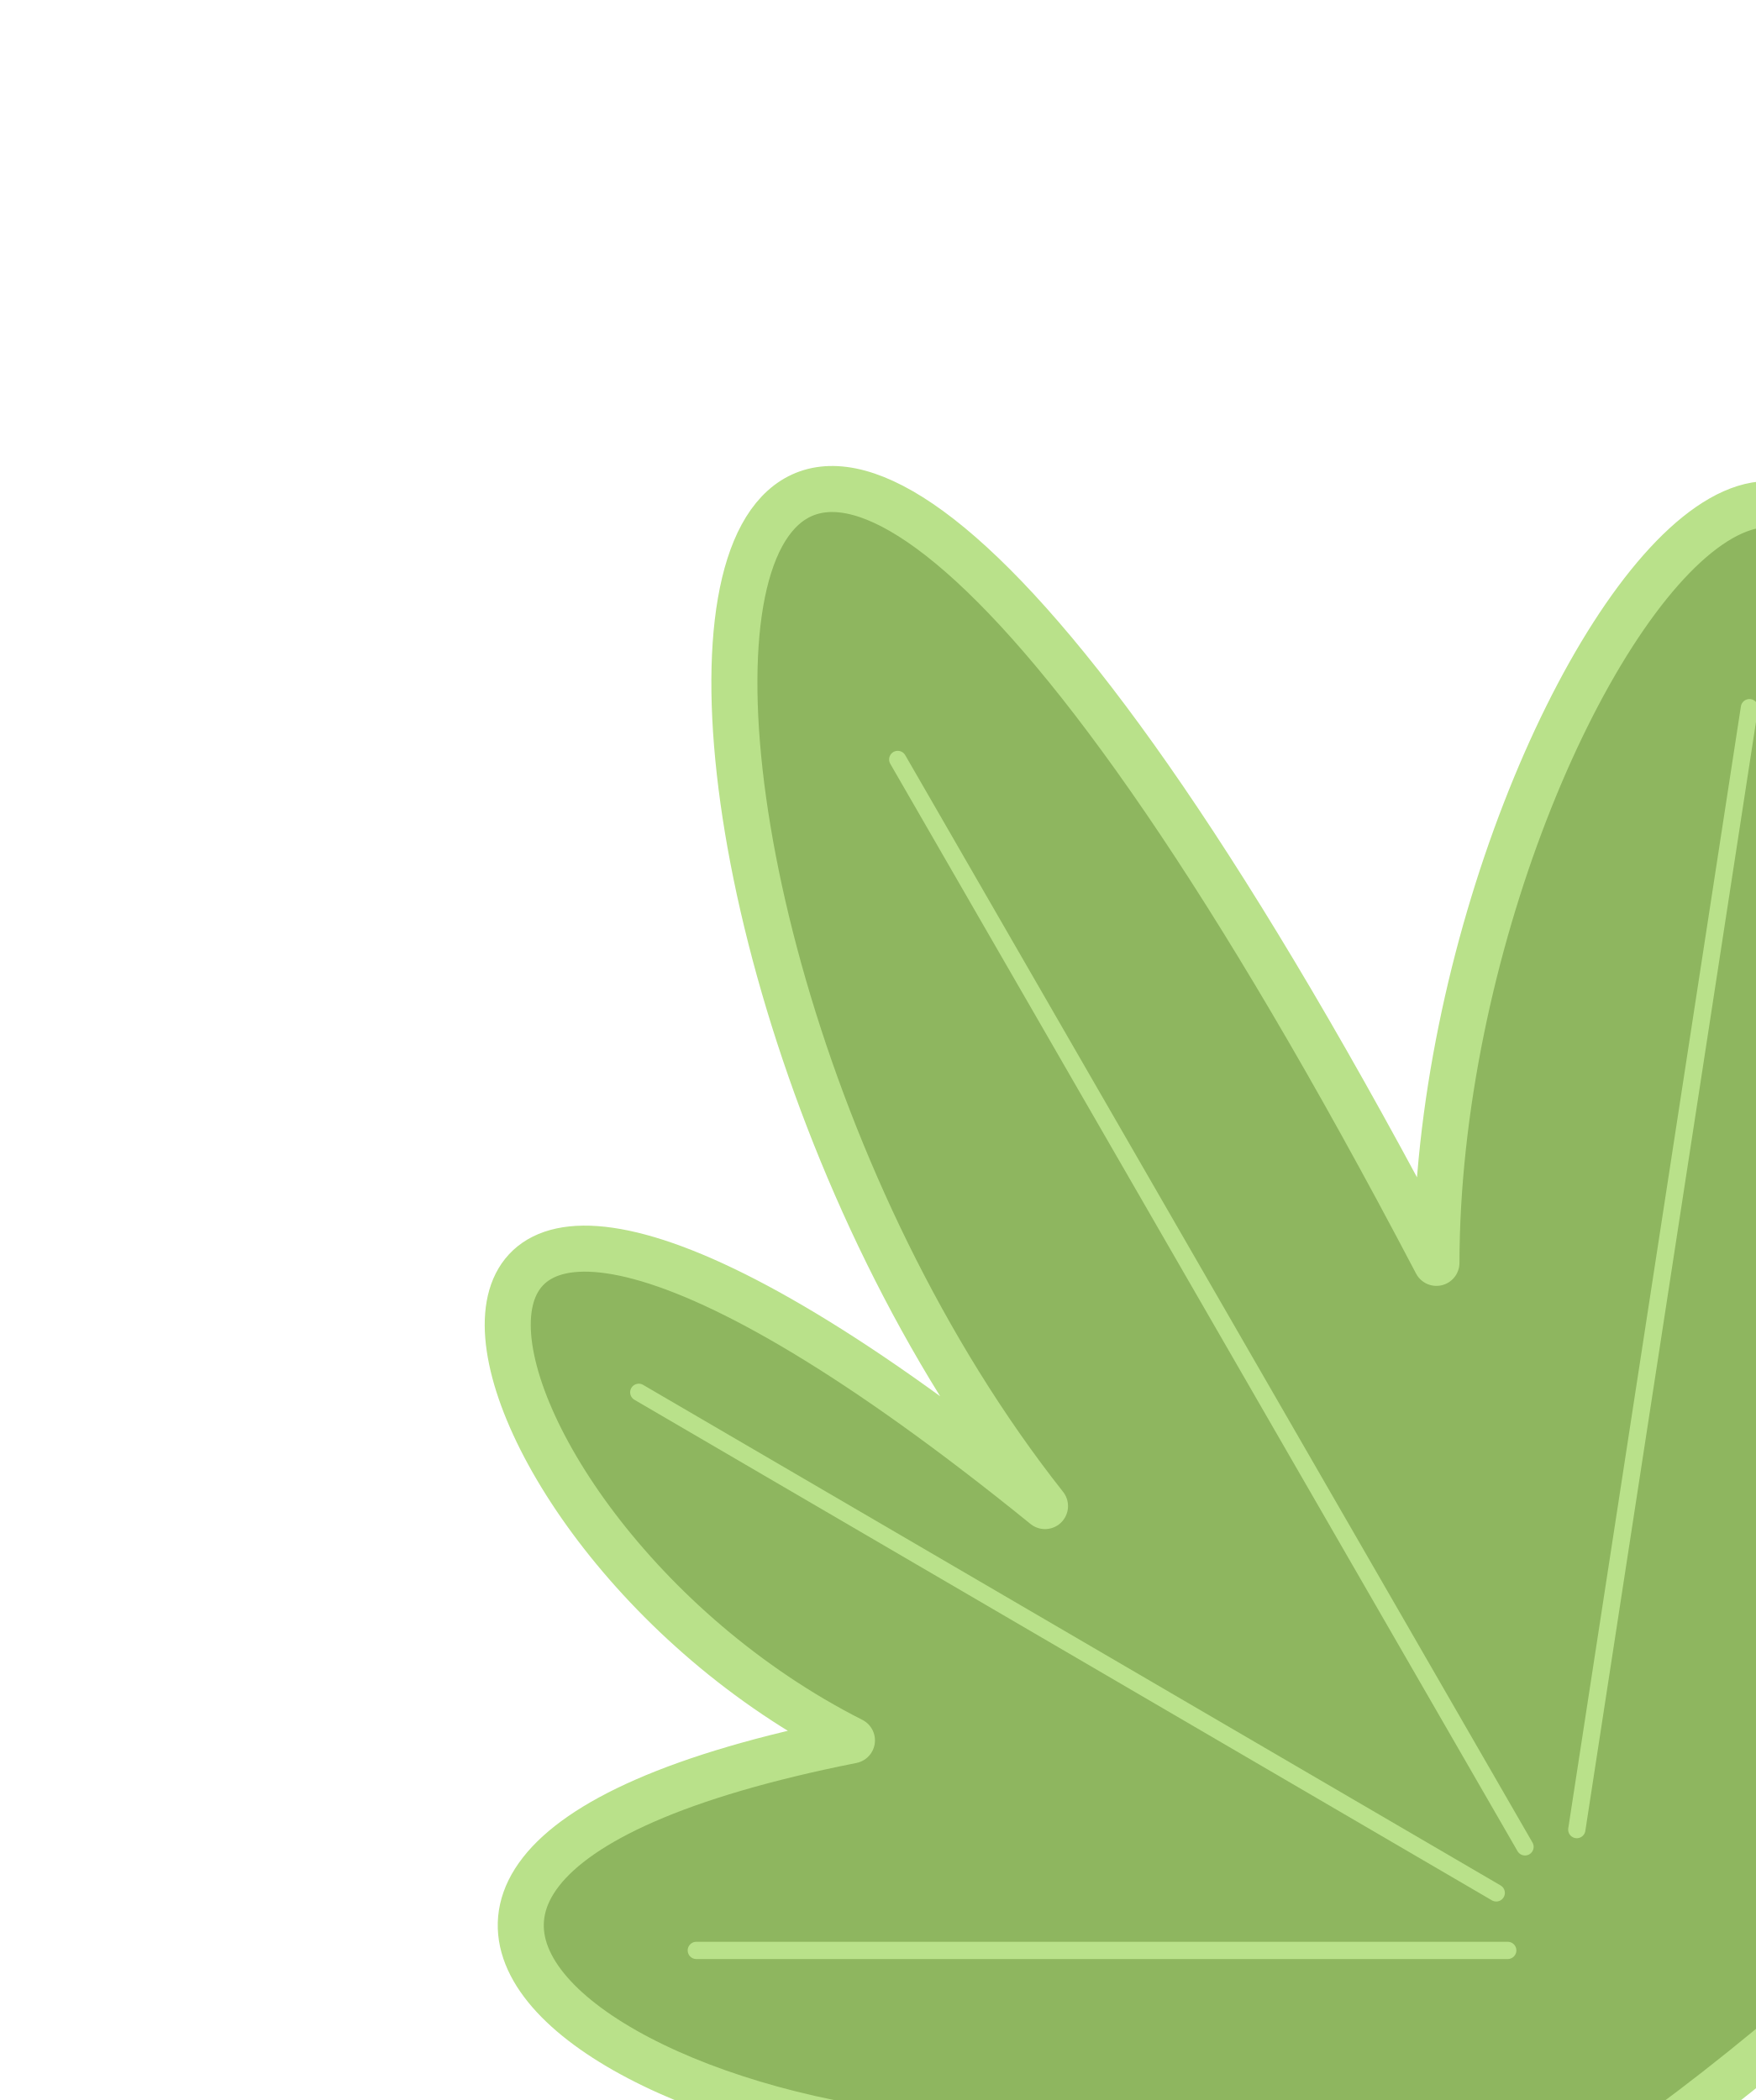
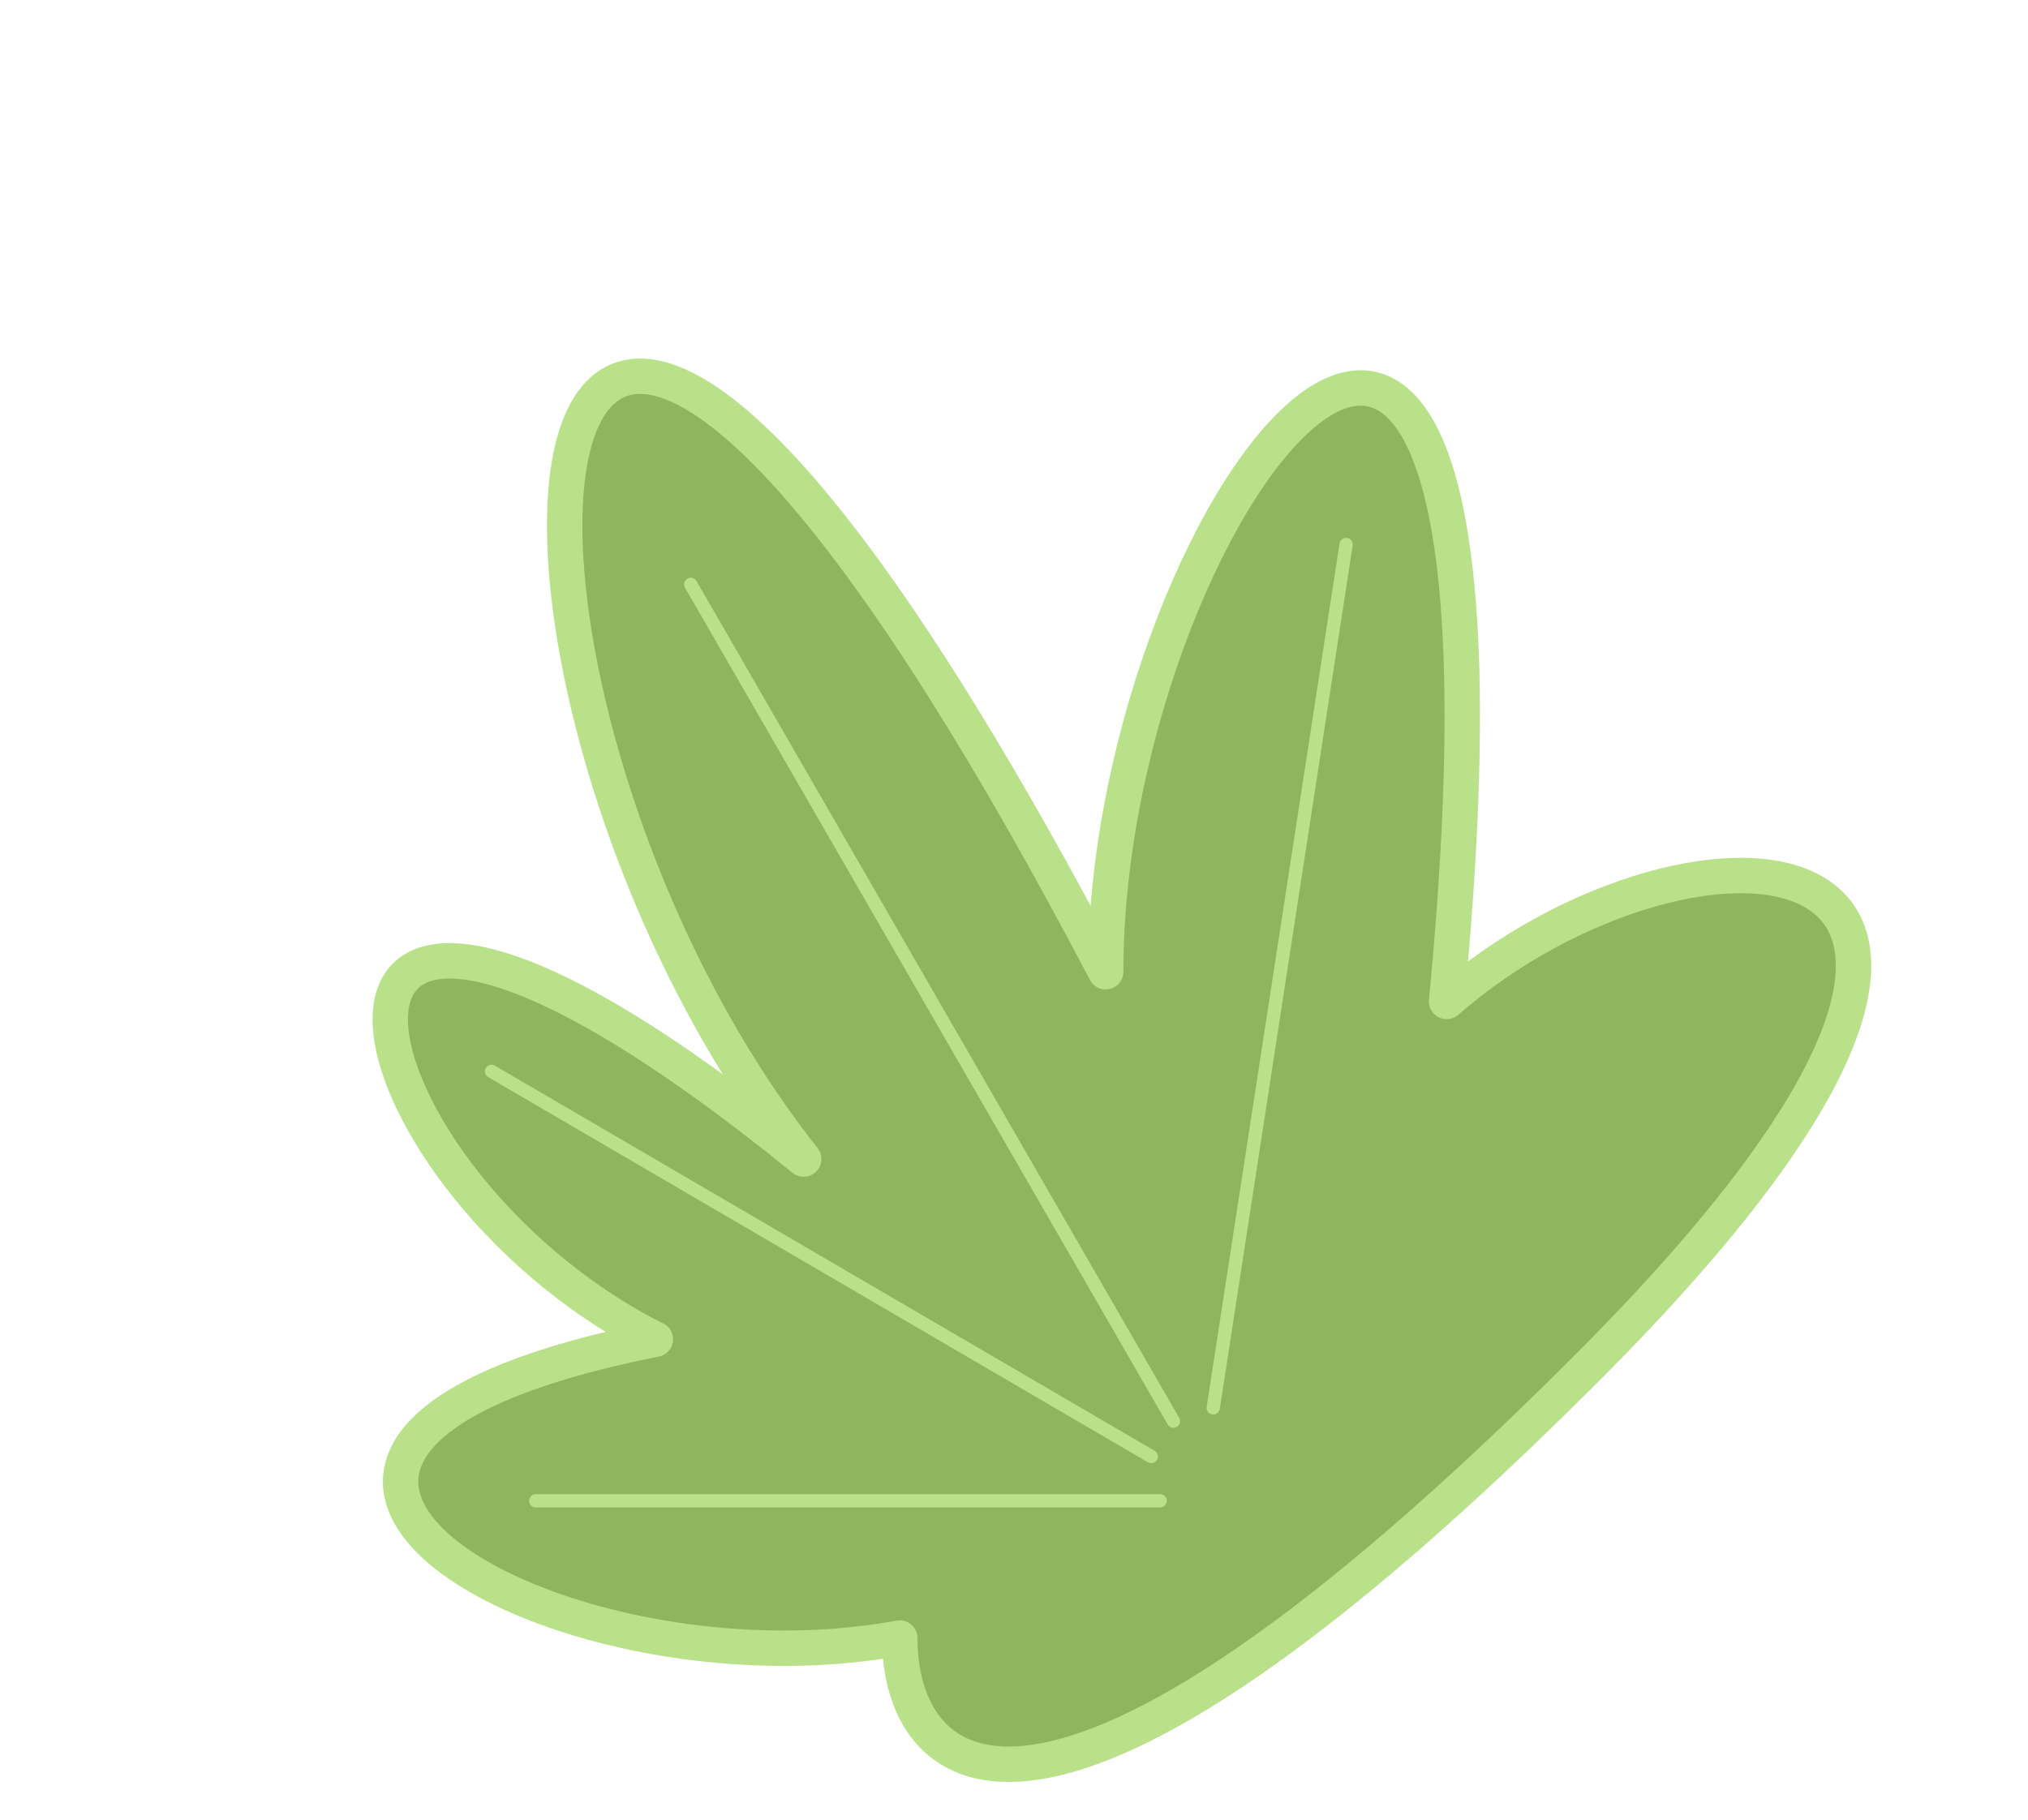
- <svg xmlns="http://www.w3.org/2000/svg" width="305" height="365" viewBox="0 0 305 365" fill="none">
-   <path d="M148.043 302.496C25.818 326.777 124.397 384.421 203.234 369.964C203.21 401.565 234.335 433.493 359.034 308.39C483.733 183.287 382.716 177.37 326.731 226.152C350.078 -16.988 249.793 112.171 249.609 219.498C107.263 -51.951 96.233 153.678 181.59 261.77C51.966 156.613 73.609 264.803 148.043 302.496Z" fill="#8EB65F" stroke="#B9E18A" stroke-width="8" stroke-linecap="round" stroke-linejoin="round" />
-   <path d="M156 132L265 321" stroke="#B9E18A" stroke-width="3" stroke-linecap="round" />
-   <path d="M111 242L260 329" stroke="#B9E18A" stroke-width="3" stroke-linecap="round" />
-   <path d="M304 123L274 318" stroke="#B9E18A" stroke-width="3" stroke-linecap="round" />
-   <path d="M121 339H262" stroke="#B9E18A" stroke-width="3" stroke-linecap="round" />
+ <svg xmlns="http://www.w3.org/2000/svg" viewBox="0 0 458 411" fill="none">
+   <path d="M148 302.5c-122.2 24.3-23.6 82 55.2 67.5 0 31.6 31.1 63.5 155.8-61.6 124.7-125.1 23.7-131-32.3-82.2 23.4-243.2-77-114-77-6.7C107.2-52 96.1 153.7 181.5 261.8c-129.6-105.2-108 3-33.6 40.7Z" fill="#8EB65F" stroke="#B9E18A" stroke-width="8" stroke-linecap="round" stroke-linejoin="round" />
+   <path d="m156 132 109 189M111 242l149 87M304 123l-30 195M121 339h141" stroke="#B9E18A" stroke-width="3" stroke-linecap="round" />
</svg>
